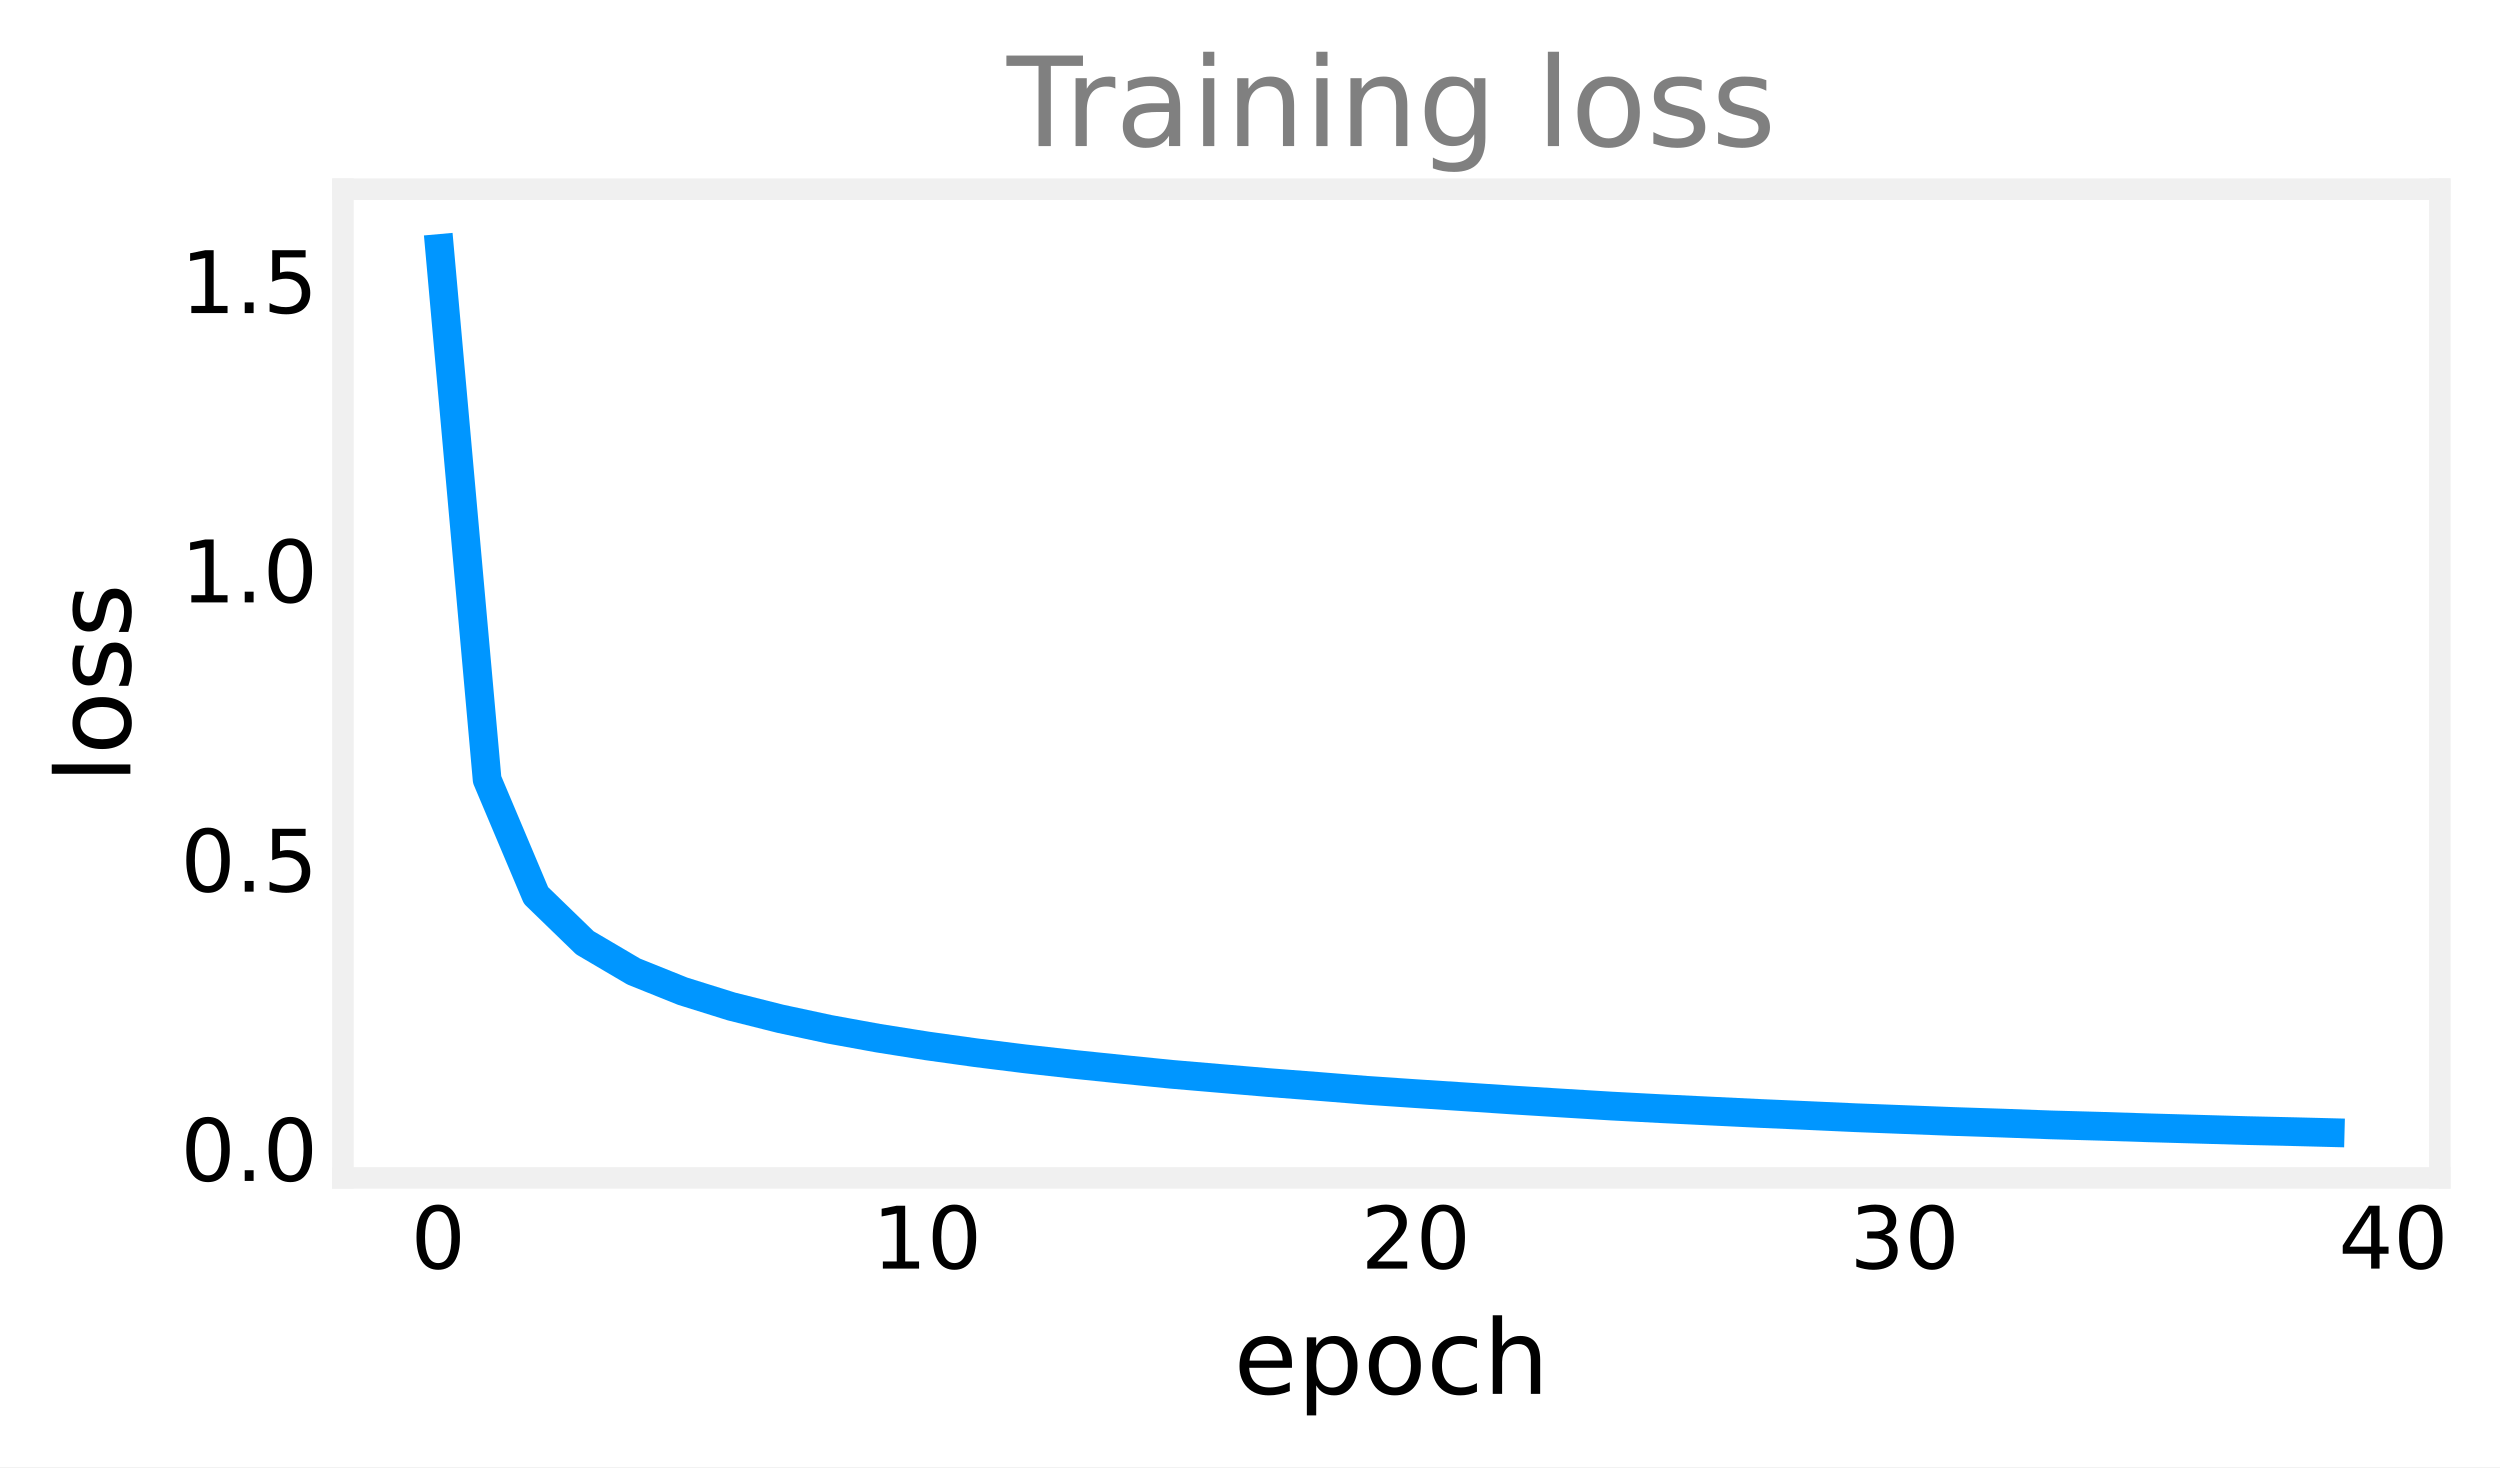
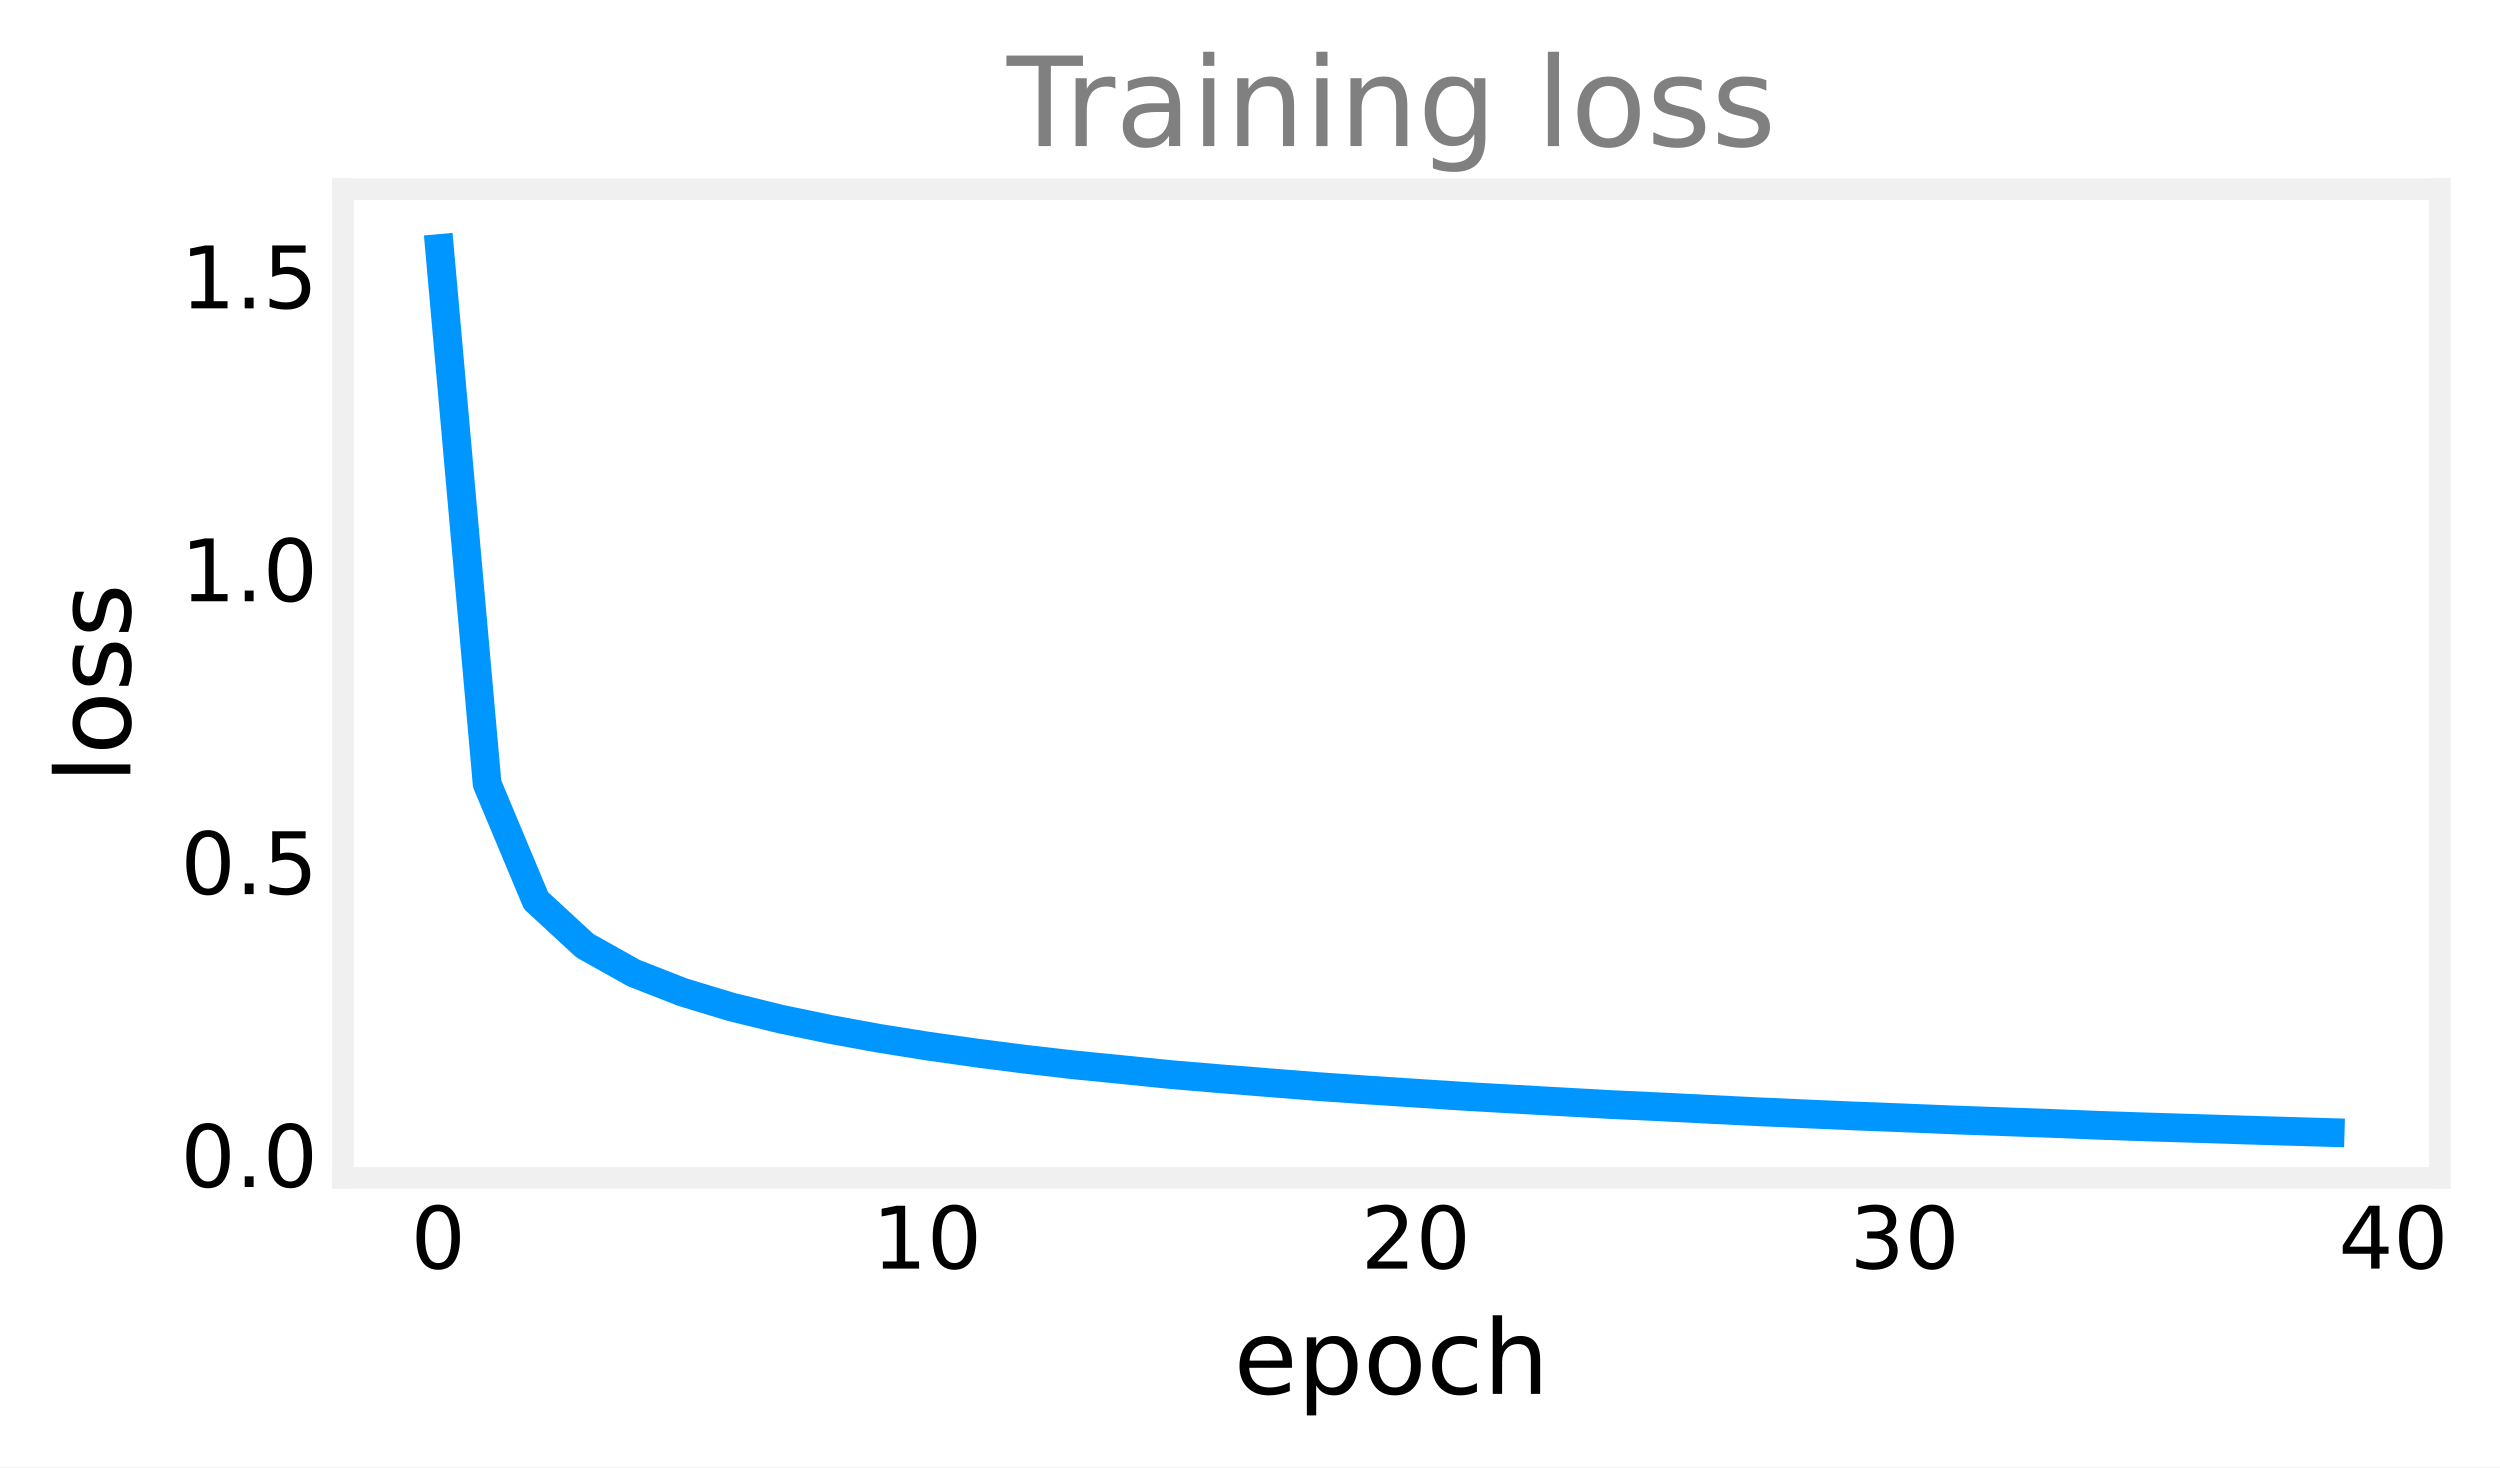
<svg xmlns="http://www.w3.org/2000/svg" xmlns:xlink="http://www.w3.org/1999/xlink" width="347.883pt" height="204.16pt" viewBox="0 0 347.883 204.16" version="1.1">
  <defs>
    <style type="text/css">*{stroke-linejoin: round; stroke-linecap: butt}</style>
  </defs>
  <g id="figure_1">
    <g id="patch_1">
      <path d="M 0 204.16  L 347.883 204.16  L 347.883 0  L 0 0  z " style="fill: #ffffff" />
    </g>
    <g id="axes_1">
      <g id="patch_2">
        <path d="M 47.72 163.91  L 339.51 163.91  L 339.51 26.33  L 47.72 26.33  z " style="fill: #ffffff" />
      </g>
      <g id="matplotlib.axis_1">
        <g id="xtick_1">
          <g id="line2d_1" />
          <g id="text_1">
            <g transform="translate(57.16591 176.5282) scale(0.12 -0.12)">
              <defs>
                <path id="DejaVuSans-30" d="M 2034 4250  Q 1547 4250 1301 3770  Q 1056 3291 1056 2328  Q 1056 1369 1301 889  Q 1547 409 2034 409  Q 2525 409 2770 889  Q 3016 1369 3016 2328  Q 3016 3291 2770 3770  Q 2525 4250 2034 4250  z M 2034 4750  Q 2819 4750 3233 4129  Q 3647 3509 3647 2328  Q 3647 1150 3233 529  Q 2819 -91 2034 -91  Q 1250 -91 836 529  Q 422 1150 422 2328  Q 422 3509 836 4129  Q 1250 4750 2034 4750  z " transform="scale(0.015625)" />
              </defs>
              <use xlink:href="#DejaVuSans-30" />
            </g>
          </g>
        </g>
        <g id="xtick_2">
          <g id="line2d_2" />
          <g id="text_2">
            <g transform="translate(121.3646 176.5282) scale(0.12 -0.12)">
              <defs>
                <path id="DejaVuSans-31" d="M 794 531  L 1825 531  L 1825 4091  L 703 3866  L 703 4441  L 1819 4666  L 2450 4666  L 2450 531  L 3481 531  L 3481 0  L 794 0  L 794 531  z " transform="scale(0.015625)" />
              </defs>
              <use xlink:href="#DejaVuSans-31" />
              <use xlink:href="#DejaVuSans-30" transform="translate(63.62305 0)" />
            </g>
          </g>
        </g>
        <g id="xtick_3">
          <g id="line2d_3" />
          <g id="text_3">
            <g transform="translate(189.3808 176.5282) scale(0.12 -0.12)">
              <defs>
                <path id="DejaVuSans-32" d="M 1228 531  L 3431 531  L 3431 0  L 469 0  L 469 531  Q 828 903 1448 1529  Q 2069 2156 2228 2338  Q 2531 2678 2651 2914  Q 2772 3150 2772 3378  Q 2772 3750 2511 3984  Q 2250 4219 1831 4219  Q 1534 4219 1204 4116  Q 875 4013 500 3803  L 500 4441  Q 881 4594 1212 4672  Q 1544 4750 1819 4750  Q 2544 4750 2975 4387  Q 3406 4025 3406 3419  Q 3406 3131 3298 2873  Q 3191 2616 2906 2266  Q 2828 2175 2409 1742  Q 1991 1309 1228 531  z " transform="scale(0.015625)" />
              </defs>
              <use xlink:href="#DejaVuSans-32" />
              <use xlink:href="#DejaVuSans-30" transform="translate(63.62305 0)" />
            </g>
          </g>
        </g>
        <g id="xtick_4">
          <g id="line2d_4" />
          <g id="text_4">
            <g transform="translate(257.3971 176.5282) scale(0.12 -0.12)">
              <defs>
                <path id="DejaVuSans-33" d="M 2597 2516  Q 3050 2419 3304 2112  Q 3559 1806 3559 1356  Q 3559 666 3084 287  Q 2609 -91 1734 -91  Q 1441 -91 1130 -33  Q 819 25 488 141  L 488 750  Q 750 597 1062 519  Q 1375 441 1716 441  Q 2309 441 2620 675  Q 2931 909 2931 1356  Q 2931 1769 2642 2001  Q 2353 2234 1838 2234  L 1294 2234  L 1294 2753  L 1863 2753  Q 2328 2753 2575 2939  Q 2822 3125 2822 3475  Q 2822 3834 2567 4026  Q 2313 4219 1838 4219  Q 1578 4219 1281 4162  Q 984 4106 628 3988  L 628 4550  Q 988 4650 1302 4700  Q 1616 4750 1894 4750  Q 2613 4750 3031 4423  Q 3450 4097 3450 3541  Q 3450 3153 3228 2886  Q 3006 2619 2597 2516  z " transform="scale(0.015625)" />
              </defs>
              <use xlink:href="#DejaVuSans-33" />
              <use xlink:href="#DejaVuSans-30" transform="translate(63.62305 0)" />
            </g>
          </g>
        </g>
        <g id="xtick_5">
          <g id="line2d_5" />
          <g id="text_5">
            <g transform="translate(325.4133 176.5282) scale(0.12 -0.12)">
              <defs>
                <path id="DejaVuSans-34" d="M 2419 4116  L 825 1625  L 2419 1625  L 2419 4116  z M 2253 4666  L 3047 4666  L 3047 1625  L 3713 1625  L 3713 1100  L 3047 1100  L 3047 0  L 2419 0  L 2419 1100  L 313 1100  L 313 1709  L 2253 4666  z " transform="scale(0.015625)" />
              </defs>
              <use xlink:href="#DejaVuSans-34" />
              <use xlink:href="#DejaVuSans-30" transform="translate(63.62305 0)" />
            </g>
          </g>
        </g>
        <g id="text_6">
          <g transform="translate(171.6865 193.9656) scale(0.144 -0.144)">
            <defs>
              <path id="DejaVuSans-65" d="M 3597 1894  L 3597 1613  L 953 1613  Q 991 1019 1311 708  Q 1631 397 2203 397  Q 2534 397 2845 478  Q 3156 559 3463 722  L 3463 178  Q 3153 47 2828 -22  Q 2503 -91 2169 -91  Q 1331 -91 842 396  Q 353 884 353 1716  Q 353 2575 817 3079  Q 1281 3584 2069 3584  Q 2775 3584 3186 3129  Q 3597 2675 3597 1894  z M 3022 2063  Q 3016 2534 2758 2815  Q 2500 3097 2075 3097  Q 1594 3097 1305 2825  Q 1016 2553 972 2059  L 3022 2063  z " transform="scale(0.015625)" />
              <path id="DejaVuSans-70" d="M 1159 525  L 1159 -1331  L 581 -1331  L 581 3500  L 1159 3500  L 1159 2969  Q 1341 3281 1617 3432  Q 1894 3584 2278 3584  Q 2916 3584 3314 3078  Q 3713 2572 3713 1747  Q 3713 922 3314 415  Q 2916 -91 2278 -91  Q 1894 -91 1617 61  Q 1341 213 1159 525  z M 3116 1747  Q 3116 2381 2855 2742  Q 2594 3103 2138 3103  Q 1681 3103 1420 2742  Q 1159 2381 1159 1747  Q 1159 1113 1420 752  Q 1681 391 2138 391  Q 2594 391 2855 752  Q 3116 1113 3116 1747  z " transform="scale(0.015625)" />
              <path id="DejaVuSans-6f" d="M 1959 3097  Q 1497 3097 1228 2736  Q 959 2375 959 1747  Q 959 1119 1226 758  Q 1494 397 1959 397  Q 2419 397 2687 759  Q 2956 1122 2956 1747  Q 2956 2369 2687 2733  Q 2419 3097 1959 3097  z M 1959 3584  Q 2709 3584 3137 3096  Q 3566 2609 3566 1747  Q 3566 888 3137 398  Q 2709 -91 1959 -91  Q 1206 -91 779 398  Q 353 888 353 1747  Q 353 2609 779 3096  Q 1206 3584 1959 3584  z " transform="scale(0.015625)" />
              <path id="DejaVuSans-63" d="M 3122 3366  L 3122 2828  Q 2878 2963 2633 3030  Q 2388 3097 2138 3097  Q 1578 3097 1268 2742  Q 959 2388 959 1747  Q 959 1106 1268 751  Q 1578 397 2138 397  Q 2388 397 2633 464  Q 2878 531 3122 666  L 3122 134  Q 2881 22 2623 -34  Q 2366 -91 2075 -91  Q 1284 -91 818 406  Q 353 903 353 1747  Q 353 2603 823 3093  Q 1294 3584 2113 3584  Q 2378 3584 2631 3529  Q 2884 3475 3122 3366  z " transform="scale(0.015625)" />
              <path id="DejaVuSans-68" d="M 3513 2113  L 3513 0  L 2938 0  L 2938 2094  Q 2938 2591 2744 2837  Q 2550 3084 2163 3084  Q 1697 3084 1428 2787  Q 1159 2491 1159 1978  L 1159 0  L 581 0  L 581 4863  L 1159 4863  L 1159 2956  Q 1366 3272 1645 3428  Q 1925 3584 2291 3584  Q 2894 3584 3203 3211  Q 3513 2838 3513 2113  z " transform="scale(0.015625)" />
            </defs>
            <use xlink:href="#DejaVuSans-65" />
            <use xlink:href="#DejaVuSans-70" transform="translate(61.52344 0)" />
            <use xlink:href="#DejaVuSans-6f" transform="translate(125 0)" />
            <use xlink:href="#DejaVuSans-63" transform="translate(186.1816 0)" />
            <use xlink:href="#DejaVuSans-68" transform="translate(241.1621 0)" />
          </g>
        </g>
      </g>
      <g id="matplotlib.axis_2">
        <g id="ytick_1">
          <g id="line2d_6" />
          <g id="text_7">
-             <g transform="translate(25.1365 164.3282) scale(0.12 -0.12)">
+             <g transform="translate(25.1365 165.1769) scale(0.12 -0.12)">
              <defs>
                <path id="DejaVuSans-2e" d="M 684 794  L 1344 794  L 1344 0  L 684 0  L 684 794  z " transform="scale(0.015625)" />
              </defs>
              <use xlink:href="#DejaVuSans-30" />
              <use xlink:href="#DejaVuSans-2e" transform="translate(63.62305 0)" />
              <use xlink:href="#DejaVuSans-30" transform="translate(95.41016 0)" />
            </g>
          </g>
        </g>
        <g id="ytick_2">
          <g id="line2d_7" />
          <g id="text_8">
-             <g transform="translate(25.1365 124.0749) scale(0.12 -0.12)">
+             <g transform="translate(25.1365 124.421) scale(0.12 -0.12)">
              <defs>
                <path id="DejaVuSans-35" d="M 691 4666  L 3169 4666  L 3169 4134  L 1269 4134  L 1269 2991  Q 1406 3038 1543 3061  Q 1681 3084 1819 3084  Q 2600 3084 3056 2656  Q 3513 2228 3513 1497  Q 3513 744 3044 326  Q 2575 -91 1722 -91  Q 1428 -91 1123 -41  Q 819 9 494 109  L 494 744  Q 775 591 1075 516  Q 1375 441 1709 441  Q 2250 441 2565 725  Q 2881 1009 2881 1497  Q 2881 1984 2565 2268  Q 2250 2553 1709 2553  Q 1456 2553 1204 2497  Q 953 2441 691 2322  L 691 4666  z " transform="scale(0.015625)" />
              </defs>
              <use xlink:href="#DejaVuSans-30" />
              <use xlink:href="#DejaVuSans-2e" transform="translate(63.62305 0)" />
              <use xlink:href="#DejaVuSans-35" transform="translate(95.41016 0)" />
            </g>
          </g>
        </g>
        <g id="ytick_3">
          <g id="line2d_8" />
          <g id="text_9">
-             <g transform="translate(25.1365 83.82156) scale(0.12 -0.12)">
+             <g transform="translate(25.1365 83.6651) scale(0.12 -0.12)">
              <use xlink:href="#DejaVuSans-31" />
              <use xlink:href="#DejaVuSans-2e" transform="translate(63.62305 0)" />
              <use xlink:href="#DejaVuSans-30" transform="translate(95.41016 0)" />
            </g>
          </g>
        </g>
        <g id="ytick_4">
          <g id="line2d_9" />
          <g id="text_10">
-             <g transform="translate(25.1365 43.56824) scale(0.12 -0.12)">
+             <g transform="translate(25.1365 42.9092) scale(0.12 -0.12)">
              <use xlink:href="#DejaVuSans-31" />
              <use xlink:href="#DejaVuSans-2e" transform="translate(63.62305 0)" />
              <use xlink:href="#DejaVuSans-35" transform="translate(95.41016 0)" />
            </g>
          </g>
        </g>
        <g id="text_11">
          <g transform="translate(18.14175 109.0273) rotate(-90) scale(0.144 -0.144)">
            <defs>
              <path id="DejaVuSans-6c" d="M 603 4863  L 1178 4863  L 1178 0  L 603 0  L 603 4863  z " transform="scale(0.015625)" />
              <path id="DejaVuSans-73" d="M 2834 3397  L 2834 2853  Q 2591 2978 2328 3040  Q 2066 3103 1784 3103  Q 1356 3103 1142 2972  Q 928 2841 928 2578  Q 928 2378 1081 2264  Q 1234 2150 1697 2047  L 1894 2003  Q 2506 1872 2764 1633  Q 3022 1394 3022 966  Q 3022 478 2636 193  Q 2250 -91 1575 -91  Q 1294 -91 989 -36  Q 684 19 347 128  L 347 722  Q 666 556 975 473  Q 1284 391 1588 391  Q 1994 391 2212 530  Q 2431 669 2431 922  Q 2431 1156 2273 1281  Q 2116 1406 1581 1522  L 1381 1569  Q 847 1681 609 1914  Q 372 2147 372 2553  Q 372 3047 722 3315  Q 1072 3584 1716 3584  Q 2034 3584 2315 3537  Q 2597 3491 2834 3397  z " transform="scale(0.015625)" />
            </defs>
            <use xlink:href="#DejaVuSans-6c" />
            <use xlink:href="#DejaVuSans-6f" transform="translate(27.7832 0)" />
            <use xlink:href="#DejaVuSans-73" transform="translate(88.96484 0)" />
            <use xlink:href="#DejaVuSans-73" transform="translate(141.0645 0)" />
          </g>
        </g>
      </g>
      <g id="line2d_10">
-         <path d="M 60.983 32.584  L 67.785 108.486  L 74.587 124.603  L 81.388 131.193  L 88.19 135.198  L 94.992 137.931  L 101.793 140.058  L 108.595 141.767  L 115.396 143.225  L 122.198 144.464  L 129 145.542  L 135.801 146.491  L 142.603 147.338  L 149.404 148.103  L 156.206 148.804  L 163.008 149.492  L 169.809 150.073  L 176.611 150.652  L 183.413 151.175  L 190.214 151.726  L 197.016 152.184  L 203.817 152.627  L 210.619 153.078  L 217.421 153.497  L 224.222 153.91  L 231.024 154.27  L 237.826 154.598  L 244.627 154.927  L 251.429 155.225  L 258.23 155.534  L 265.032 155.796  L 271.834 156.06  L 278.635 156.282  L 285.437 156.533  L 292.239 156.722  L 299.04 156.94  L 305.842 157.132  L 312.643 157.327  L 319.445 157.481  L 326.247 157.656  " clip-path="url(#pb9edd88083)" style="fill: none; stroke: #0096ff; stroke-width: 4" />
+         <path d="M 60.983 32.584  L 67.785 109.072  L 74.587 125.32  L 81.388 131.597  L 88.19 135.409  L 94.992 138.072  L 101.793 140.134  L 108.595 141.801  L 115.396 143.218  L 122.198 144.467  L 129 145.553  L 135.801 146.518  L 142.603 147.393  L 149.404 148.177  L 156.206 148.85  L 163.008 149.54  L 169.809 150.113  L 176.611 150.661  L 183.413 151.2  L 190.214 151.675  L 197.016 152.118  L 203.817 152.561  L 210.619 152.946  L 217.421 153.326  L 224.222 153.705  L 231.024 154.021  L 237.826 154.369  L 244.627 154.702  L 251.429 155.004  L 258.23 155.301  L 265.032 155.562  L 271.834 155.84  L 278.635 156.084  L 285.437 156.325  L 292.239 156.597  L 299.04 156.826  L 305.842 157.036  L 312.643 157.253  L 319.445 157.455  L 326.247 157.656  " clip-path="url(#p051e9fb9d6)" style="fill: none; stroke: #0096ff; stroke-width: 4" />
      </g>
      <g id="patch_3">
        <path d="M 47.72 163.91  L 47.72 26.33  " style="fill: none; stroke: #f0f0f0; stroke-width: 3; stroke-linejoin: miter; stroke-linecap: square" />
      </g>
      <g id="patch_4">
        <path d="M 339.51 163.91  L 339.51 26.33  " style="fill: none; stroke: #f0f0f0; stroke-width: 3; stroke-linejoin: miter; stroke-linecap: square" />
      </g>
      <g id="patch_5">
        <path d="M 47.72 163.91  L 339.51 163.91  " style="fill: none; stroke: #f0f0f0; stroke-width: 3; stroke-linejoin: miter; stroke-linecap: square" />
      </g>
      <g id="patch_6">
        <path d="M 47.72 26.33  L 339.51 26.33  " style="fill: none; stroke: #f0f0f0; stroke-width: 3; stroke-linejoin: miter; stroke-linecap: square" />
      </g>
      <g id="text_12">
        <g style="fill: #808080" transform="translate(140.0943 20.3301) scale(0.1728 -0.1728)">
          <defs>
            <path id="DejaVuSans-54" d="M -19 4666  L 3928 4666  L 3928 4134  L 2272 4134  L 2272 0  L 1638 0  L 1638 4134  L -19 4134  L -19 4666  z " transform="scale(0.015625)" />
            <path id="DejaVuSans-72" d="M 2631 2963  Q 2534 3019 2420 3045  Q 2306 3072 2169 3072  Q 1681 3072 1420 2755  Q 1159 2438 1159 1844  L 1159 0  L 581 0  L 581 3500  L 1159 3500  L 1159 2956  Q 1341 3275 1631 3429  Q 1922 3584 2338 3584  Q 2397 3584 2469 3576  Q 2541 3569 2628 3553  L 2631 2963  z " transform="scale(0.015625)" />
            <path id="DejaVuSans-61" d="M 2194 1759  Q 1497 1759 1228 1600  Q 959 1441 959 1056  Q 959 750 1161 570  Q 1363 391 1709 391  Q 2188 391 2477 730  Q 2766 1069 2766 1631  L 2766 1759  L 2194 1759  z M 3341 1997  L 3341 0  L 2766 0  L 2766 531  Q 2569 213 2275 61  Q 1981 -91 1556 -91  Q 1019 -91 701 211  Q 384 513 384 1019  Q 384 1609 779 1909  Q 1175 2209 1959 2209  L 2766 2209  L 2766 2266  Q 2766 2663 2505 2880  Q 2244 3097 1772 3097  Q 1472 3097 1187 3025  Q 903 2953 641 2809  L 641 3341  Q 956 3463 1253 3523  Q 1550 3584 1831 3584  Q 2591 3584 2966 3190  Q 3341 2797 3341 1997  z " transform="scale(0.015625)" />
            <path id="DejaVuSans-69" d="M 603 3500  L 1178 3500  L 1178 0  L 603 0  L 603 3500  z M 603 4863  L 1178 4863  L 1178 4134  L 603 4134  L 603 4863  z " transform="scale(0.015625)" />
            <path id="DejaVuSans-6e" d="M 3513 2113  L 3513 0  L 2938 0  L 2938 2094  Q 2938 2591 2744 2837  Q 2550 3084 2163 3084  Q 1697 3084 1428 2787  Q 1159 2491 1159 1978  L 1159 0  L 581 0  L 581 3500  L 1159 3500  L 1159 2956  Q 1366 3272 1645 3428  Q 1925 3584 2291 3584  Q 2894 3584 3203 3211  Q 3513 2838 3513 2113  z " transform="scale(0.015625)" />
            <path id="DejaVuSans-67" d="M 2906 1791  Q 2906 2416 2648 2759  Q 2391 3103 1925 3103  Q 1463 3103 1205 2759  Q 947 2416 947 1791  Q 947 1169 1205 825  Q 1463 481 1925 481  Q 2391 481 2648 825  Q 2906 1169 2906 1791  z M 3481 434  Q 3481 -459 3084 -895  Q 2688 -1331 1869 -1331  Q 1566 -1331 1297 -1286  Q 1028 -1241 775 -1147  L 775 -588  Q 1028 -725 1275 -790  Q 1522 -856 1778 -856  Q 2344 -856 2625 -561  Q 2906 -266 2906 331  L 2906 616  Q 2728 306 2450 153  Q 2172 0 1784 0  Q 1141 0 747 490  Q 353 981 353 1791  Q 353 2603 747 3093  Q 1141 3584 1784 3584  Q 2172 3584 2450 3431  Q 2728 3278 2906 2969  L 2906 3500  L 3481 3500  L 3481 434  z " transform="scale(0.015625)" />
            <path id="DejaVuSans-20" transform="scale(0.015625)" />
          </defs>
          <use xlink:href="#DejaVuSans-54" />
          <use xlink:href="#DejaVuSans-72" transform="translate(46.33398 0)" />
          <use xlink:href="#DejaVuSans-61" transform="translate(87.44727 0)" />
          <use xlink:href="#DejaVuSans-69" transform="translate(148.7266 0)" />
          <use xlink:href="#DejaVuSans-6e" transform="translate(176.5098 0)" />
          <use xlink:href="#DejaVuSans-69" transform="translate(239.8887 0)" />
          <use xlink:href="#DejaVuSans-6e" transform="translate(267.6719 0)" />
          <use xlink:href="#DejaVuSans-67" transform="translate(331.0508 0)" />
          <use xlink:href="#DejaVuSans-20" transform="translate(394.5273 0)" />
          <use xlink:href="#DejaVuSans-6c" transform="translate(426.3145 0)" />
          <use xlink:href="#DejaVuSans-6f" transform="translate(454.0977 0)" />
          <use xlink:href="#DejaVuSans-73" transform="translate(515.2793 0)" />
          <use xlink:href="#DejaVuSans-73" transform="translate(567.3789 0)" />
        </g>
      </g>
    </g>
  </g>
  <defs>
-     <clipPath id="pb9edd88083">
+     <clipPath id="p051e9fb9d6">
      <rect x="47.72" y="26.33" width="291.79" height="137.58" />
    </clipPath>
  </defs>
</svg>
